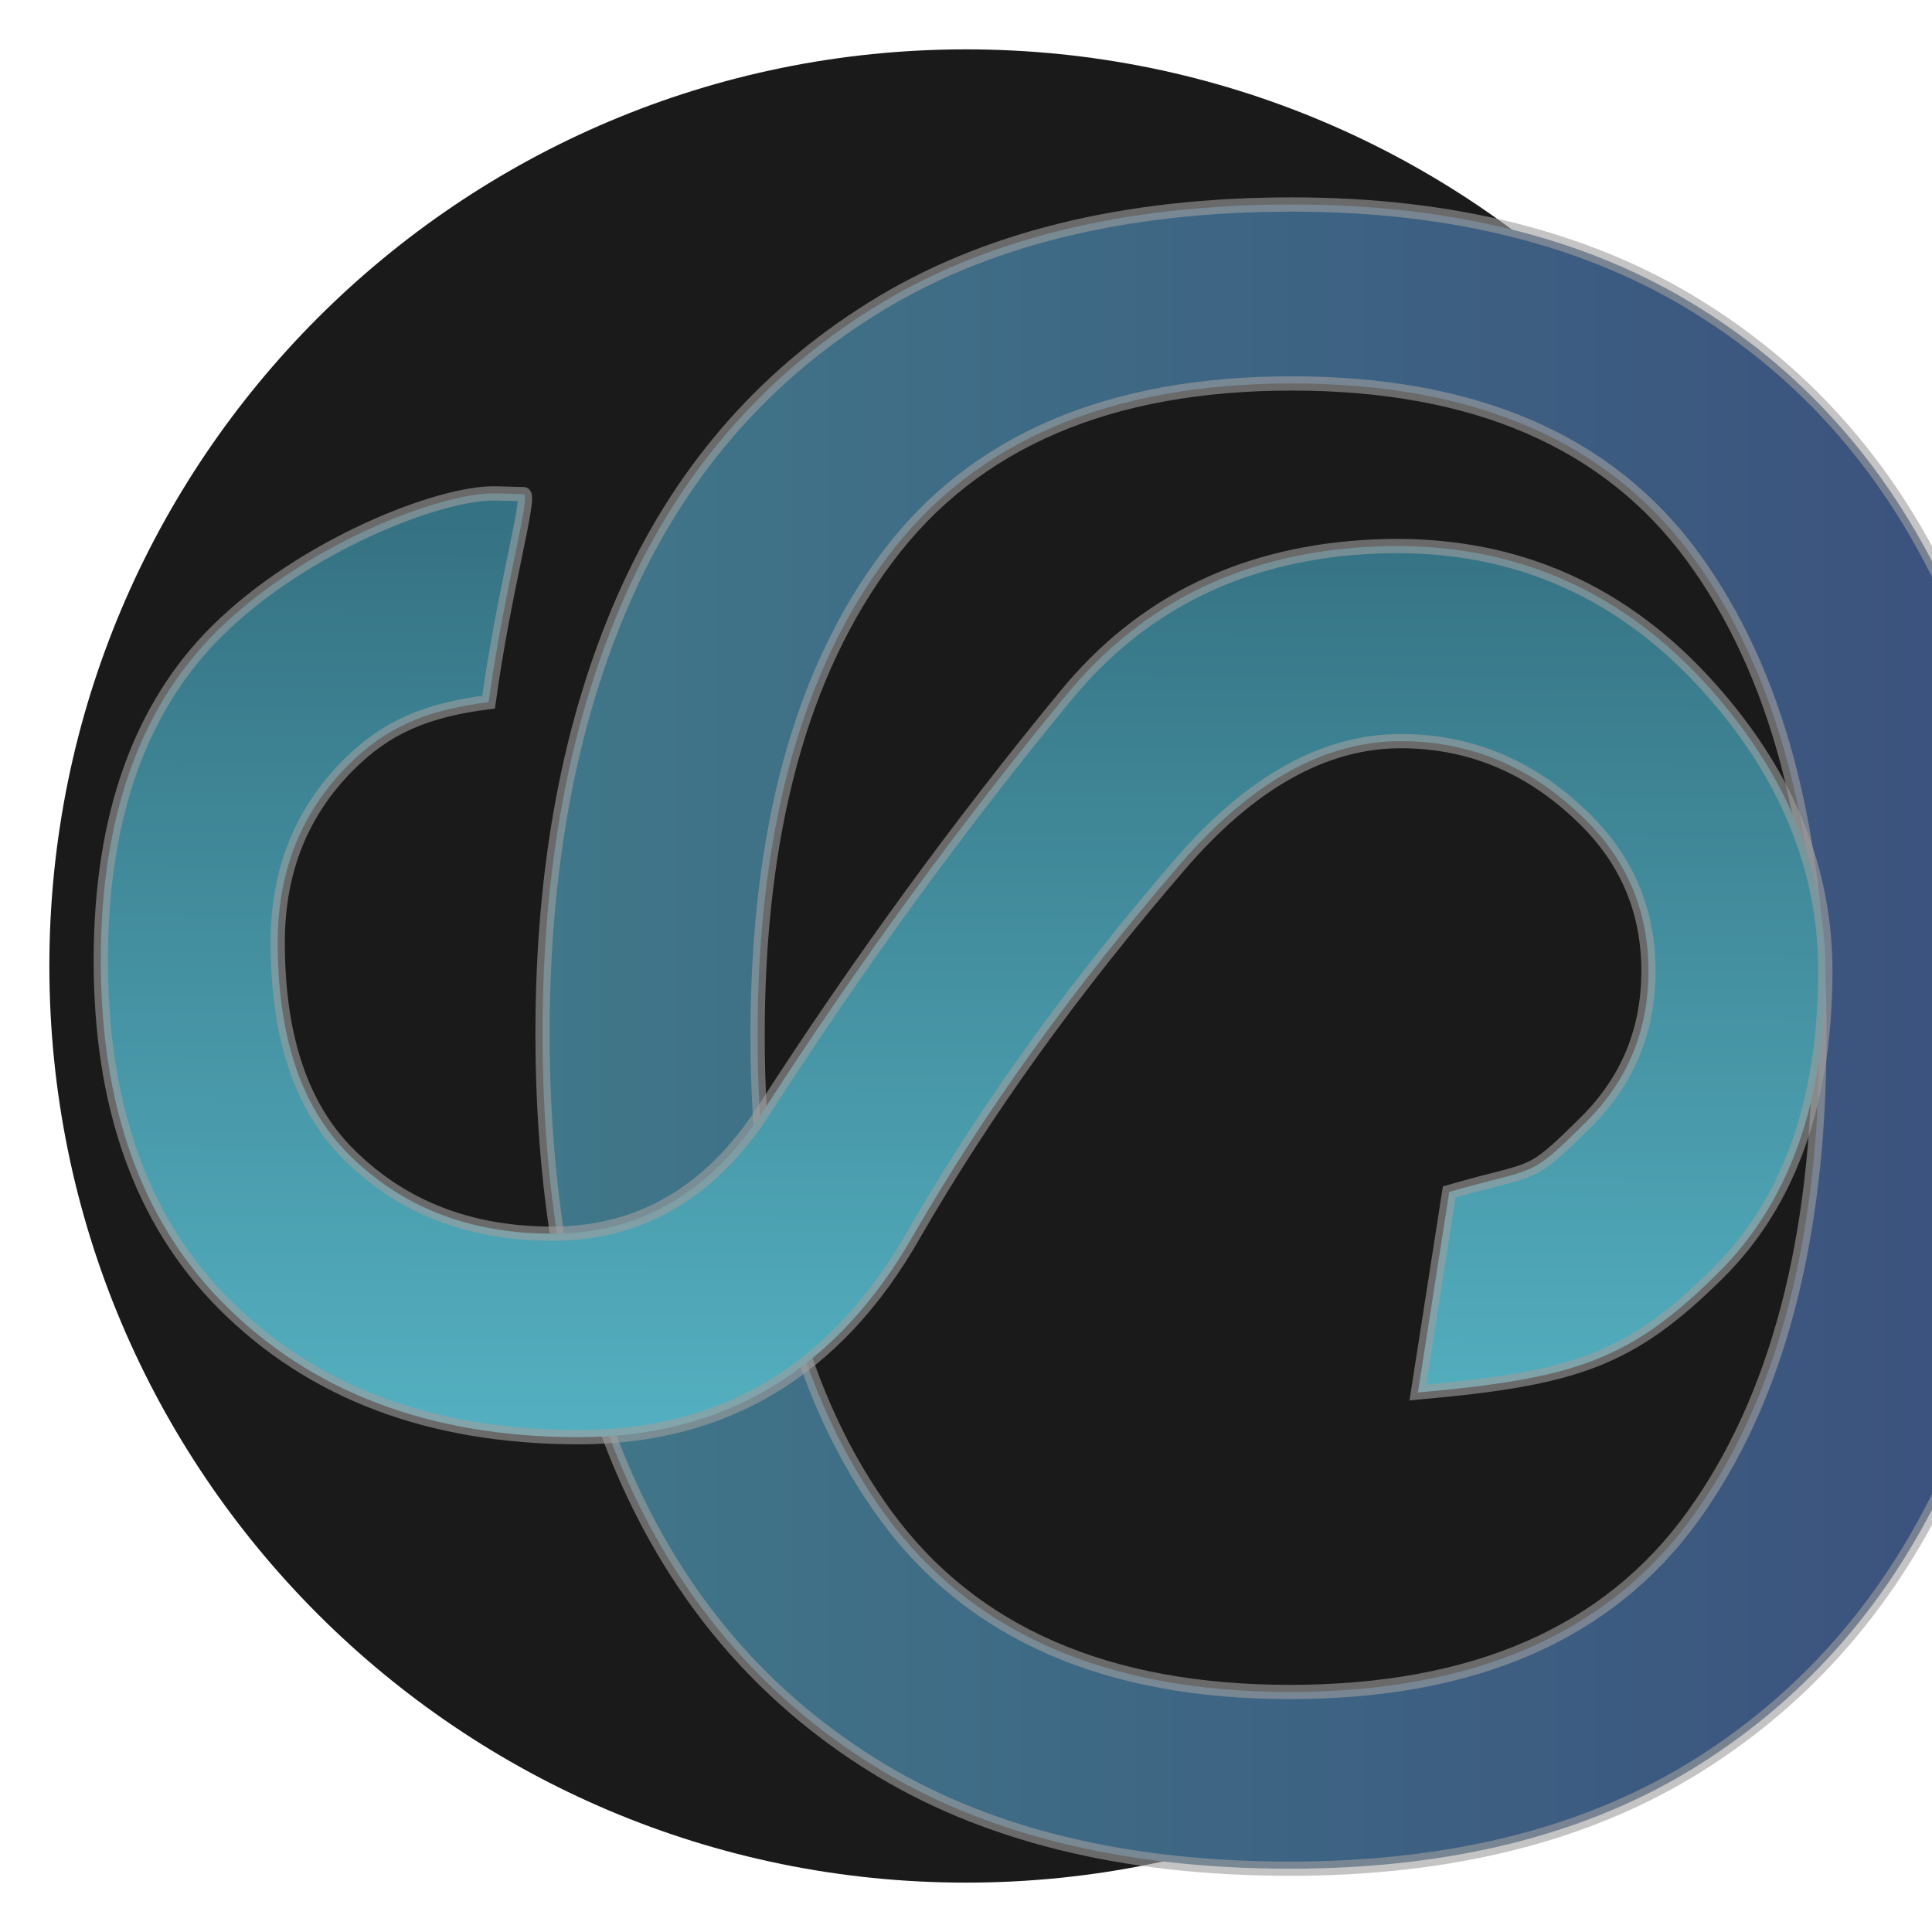
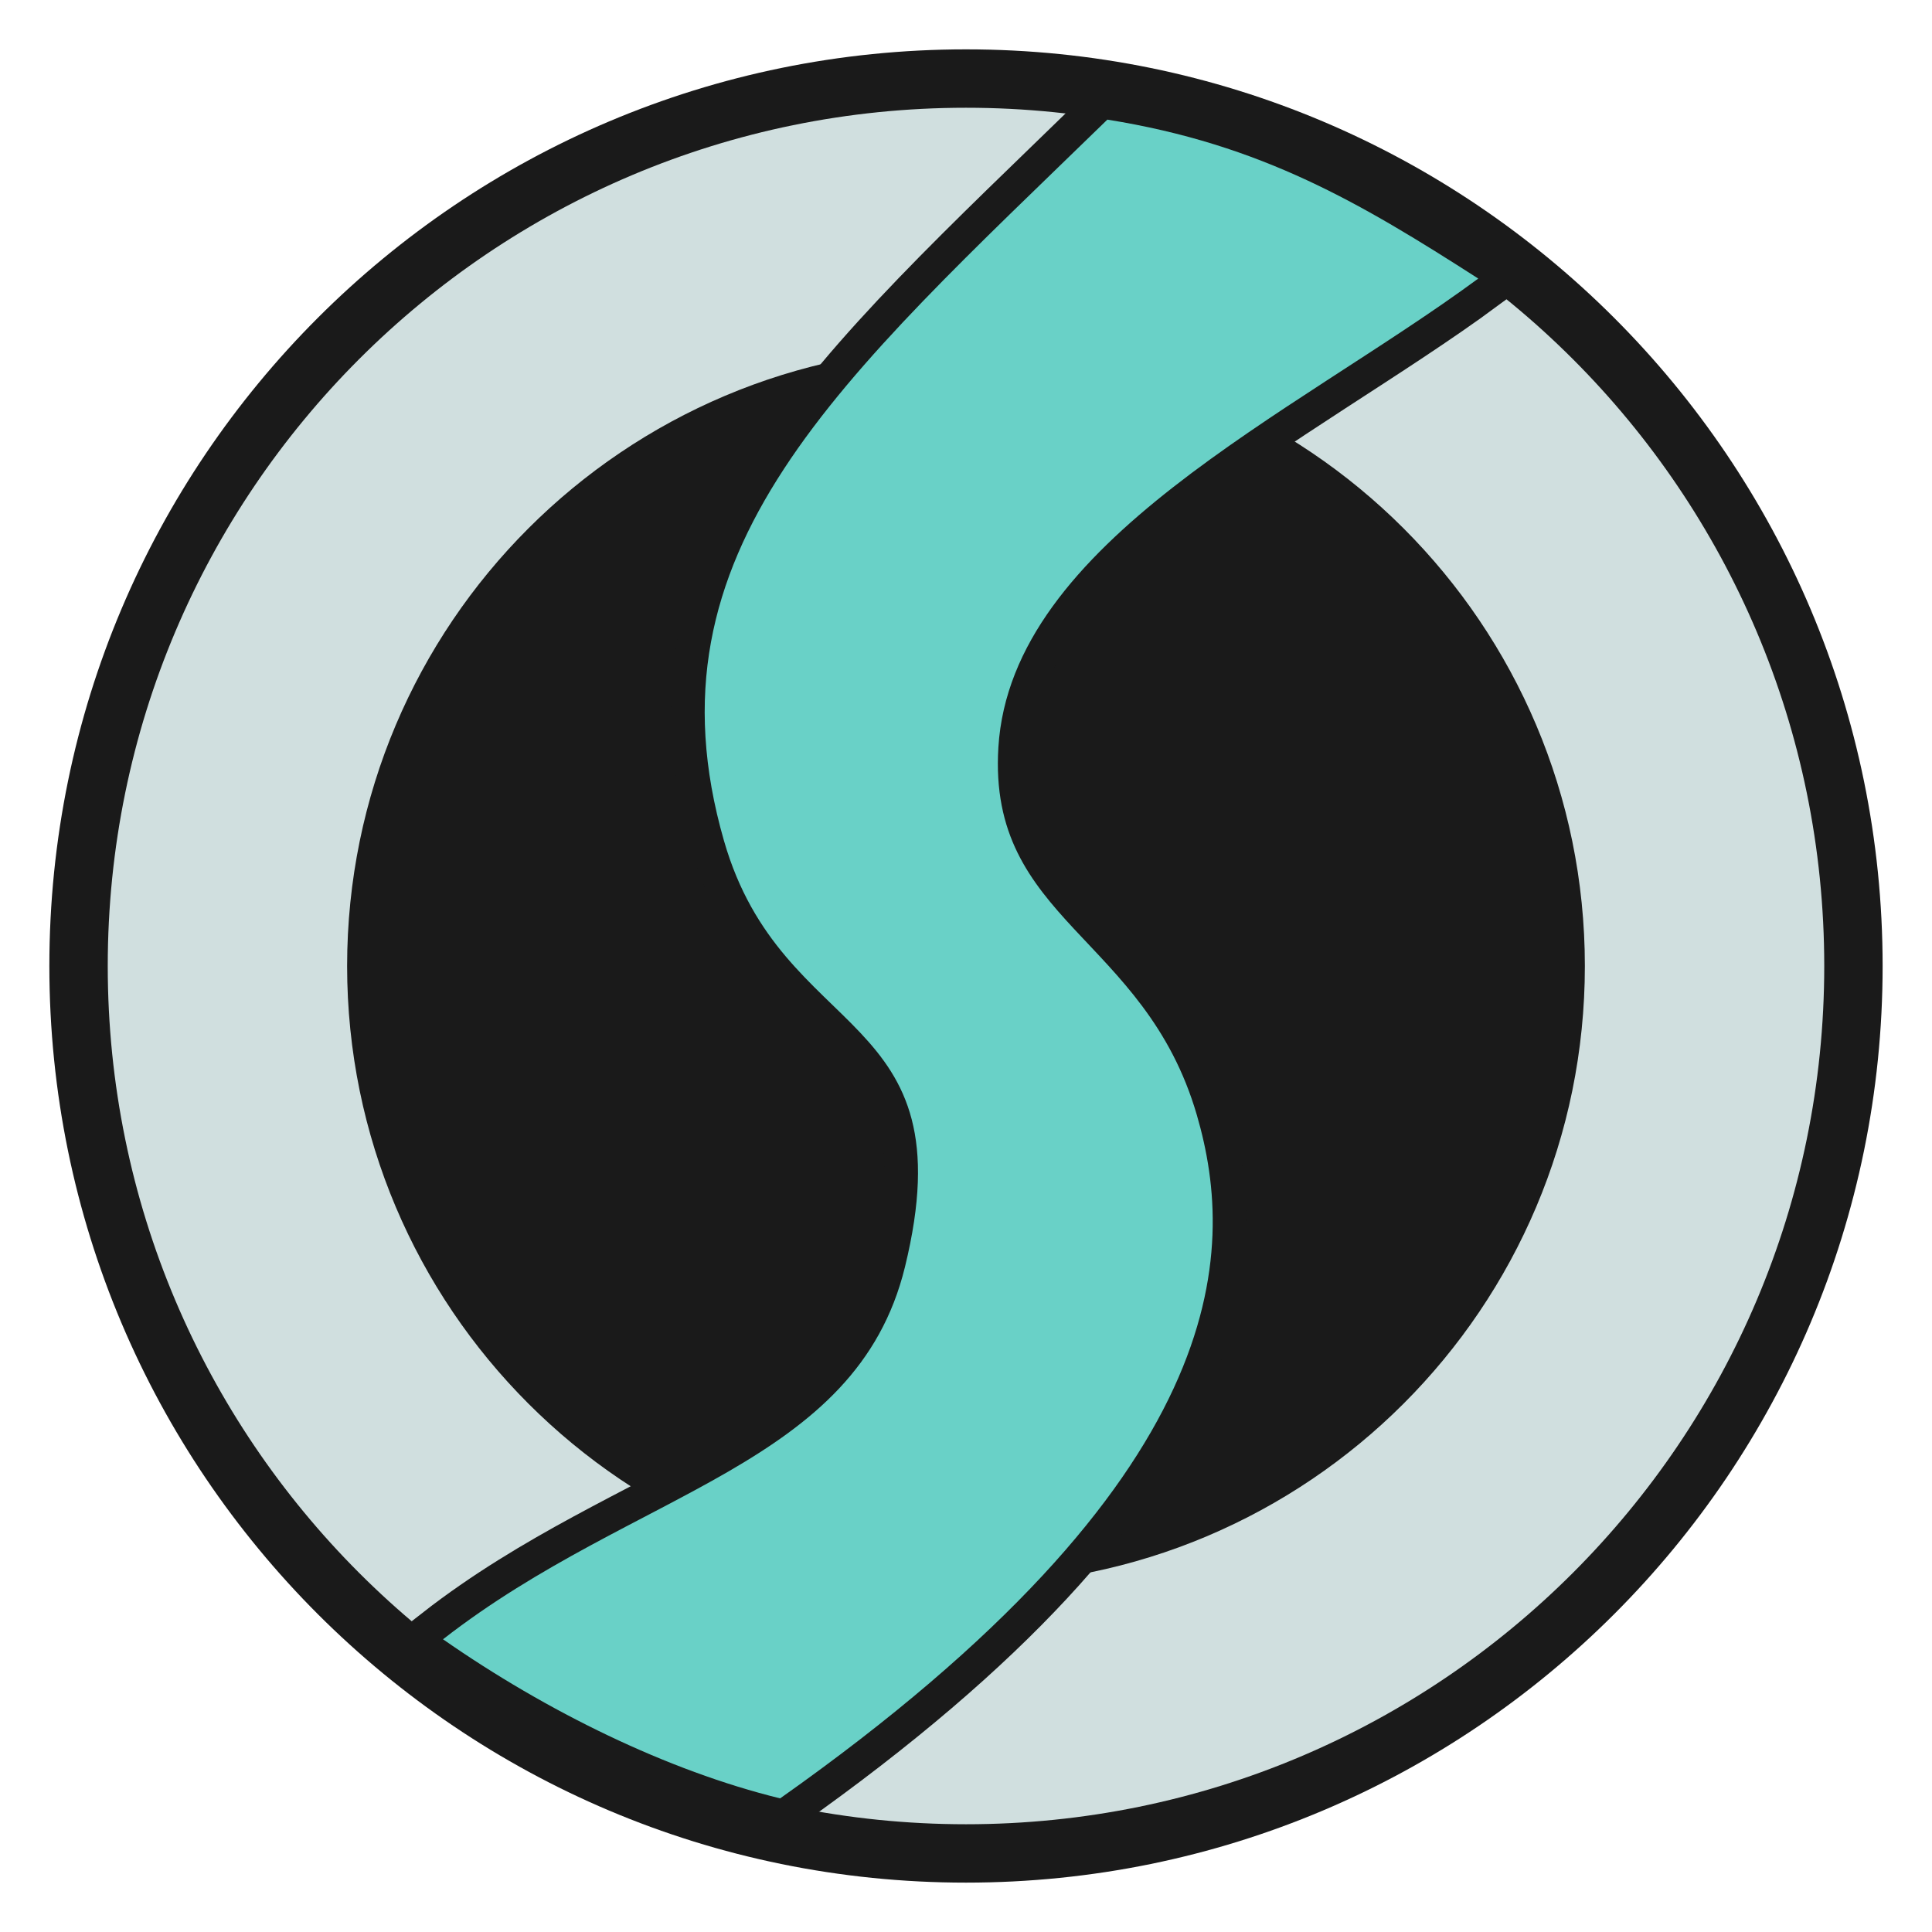
<svg xmlns="http://www.w3.org/2000/svg" xmlns:xlink="http://www.w3.org/1999/xlink" width="512" height="512" viewBox="0 0 135.467 135.467" version="1.1" id="svg1">
  <defs id="defs1">
    <linearGradient id="linearGradient10">
      <stop style="stop-color:#a7a7a7;stop-opacity:1;" offset="0" id="stop10" />
      <stop style="stop-color:#ffffff;stop-opacity:1;" offset="1" id="stop11" />
    </linearGradient>
    <linearGradient id="linearGradient8">
      <stop style="stop-color:#ffffff;stop-opacity:1;" offset="0" id="stop8" />
      <stop style="stop-color:#ffffff;stop-opacity:0;" offset="1" id="stop9" />
    </linearGradient>
    <linearGradient id="linearGradient6">
      <stop style="stop-color:#407789;stop-opacity:1;" offset="0" id="stop6" />
      <stop style="stop-color:#3b507d;stop-opacity:1;" offset="1" id="stop7" />
    </linearGradient>
    <linearGradient id="linearGradient4">
      <stop style="stop-color:#357283;stop-opacity:1;" offset="0" id="stop4" />
      <stop style="stop-color:#57b7c7;stop-opacity:1;" offset="1" id="stop5" />
    </linearGradient>
    <linearGradient xlink:href="#linearGradient6" id="linearGradient7" x1="15.425" y1="67.733" x2="120.042" y2="67.733" gradientUnits="userSpaceOnUse" gradientTransform="translate(22.61444,4.948539)" />
    <linearGradient xlink:href="#linearGradient8" id="linearGradient9" x1="13.396" y1="67.733" x2="122.071" y2="67.733" gradientUnits="userSpaceOnUse" />
    <radialGradient xlink:href="#linearGradient10" id="radialGradient11" cx="32.421" cy="100.158" fx="32.421" fy="100.158" r="61.947" gradientUnits="userSpaceOnUse" gradientTransform="matrix(2.906597,-0.5219728,0.3451532,1.921981,-96.38371,-75.42072)" />
    <linearGradient xlink:href="#linearGradient4" id="linearGradient11" gradientUnits="userSpaceOnUse" gradientTransform="translate(4.302193,-130.6528)" x1="31.935" y1="67.733" x2="103.532" y2="67.733" />
  </defs>
+   <path style="display:none;fill:#ededed;fill-opacity:1;stroke:none;stroke-width:7.8;stroke-linecap:butt;stroke-dasharray:none;stroke-opacity:1;paint-order:stroke fill markers" d="M 15.556,128.954 C 36.981,109.827 68.05,91.035 67.138,75.735 66.226,60.435 50.294,58.046 53.219,43.394 56.145,28.742 73.429,17.758 88.016,3.275 L 112.988,3.684 C 91.971,20.626 76.93,27.225 73.279,43.394 69.627,59.563 83.395,55.351 86.788,74.097 90.182,92.844 53.133,114.534 34.797,131.41" id="path6" />
  <path style="display:none;fill:url(#radialGradient11);fill-opacity:1;stroke:#141414;stroke-width:1;stroke-dasharray:none;stroke-opacity:0.607" id="path9" d="M 91.474,126.789 40.209,126.658 4.053,90.316 4.184,39.051 40.526,2.895 91.791,3.026 127.947,39.368 127.816,90.633 Z" transform="translate(1.733333,2.891231)" />
-   <circle style="fill:#1a1a1a;stroke-width:0.265" id="path1" cx="67.733" cy="67.733" r="64.272" />
-   <g id="layer1">
-     <text xml:space="preserve" style="stroke:#9e9e9e;stroke-opacity:0.607;font-style:normal;font-variant:normal;font-weight:normal;font-stretch:normal;font-size:158.75px;font-family:'MS Gothic';-inkscape-font-specification:'MS Gothic';text-align:start;writing-mode:lr-tb;direction:ltr;text-anchor:start;fill:url(#linearGradient7);fill-opacity:1;stroke-width:1;stroke-dasharray:none" x="28.356" y="129.435" id="text1">
+   <circle style="display:inline;fill:#1a1a1a;stroke-width:0.265" id="path1" cx="67.733" cy="67.733" r="64.272" />
+   <g id="layer1" style="display:none">
+     <text xml:space="preserve" style="font-style:normal;font-variant:normal;font-weight:normal;font-stretch:normal;font-size:158.75px;font-family:'MS Gothic';-inkscape-font-specification:'MS Gothic';text-align:start;writing-mode:lr-tb;direction:ltr;text-anchor:start;fill:url(#linearGradient7);fill-opacity:1;stroke:#9e9e9e;stroke-width:1;stroke-dasharray:none;stroke-opacity:0.607" x="28.356" y="129.435" id="text1">
      <tspan id="tspan1" style="font-style:normal;font-variant:normal;font-weight:normal;font-stretch:normal;font-size:158.75px;font-family:'MS Gothic';-inkscape-font-specification:'MS Gothic';fill:url(#linearGradient7);fill-opacity:1;stroke:#9e9e9e;stroke-width:1;stroke-dasharray:none;stroke-opacity:0.607" x="28.356" y="129.435">O</tspan>
    </text>
    <path id="text3-4" style="font-style:normal;font-variant:normal;font-weight:normal;font-stretch:normal;font-size:158.75px;font-family:'MS Gothic';-inkscape-font-specification:'MS Gothic';text-align:start;writing-mode:lr-tb;direction:ltr;text-anchor:start;fill:url(#linearGradient11);stroke:#9e9e9e;stroke-width:1;stroke-dasharray:none;stroke-opacity:0.607" transform="rotate(90.18133)" d="m 34.487,-34.881 c -0.091,3.934 3.736,13.548 9.726,19.539 5.374,5.374 13.023,8.062 22.945,8.062 10.335,0 18.397,-2.894 24.185,-8.682 6.201,-6.201 9.301,-14.47 9.301,-24.805 0,-10.335 -4.754,-18.19 -14.262,-23.564 -8.682,-4.961 -17.363,-11.162 -26.045,-18.604 -5.788,-4.961 -8.682,-10.129 -8.682,-15.503 0,-4.961 1.861,-9.301 5.581,-13.022 2.894,-2.894 6.408,-4.341 10.542,-4.341 4.134,0 7.648,1.447 10.542,4.341 4.134,4.134 3.107,3.378 4.938,9.579 l 14.065,2.15 c -1.019,-10.953 -2.26,-14.829 -8.461,-21.03 -4.961,-4.961 -11.989,-7.442 -21.084,-7.442 -7.441,0 -14.263,2.894 -20.464,8.682 -6.615,6.201 -9.715,13.849 -9.302,22.944 0.413,9.095 3.927,16.33 10.542,21.704 9.095,7.441 18.81,14.47 29.145,21.084 5.788,3.721 8.682,8.682 8.682,14.883 0,5.788 -1.86,10.542 -5.581,14.262 -3.307,3.307 -8.268,4.961 -14.883,4.961 -4.961,0 -9.095,-1.654 -12.403,-4.961 -2.548,-2.548 -3.805,-5.261 -4.39,-9.772 -7.798,-1.042 -14.581,-2.959 -14.593,-2.409 z" />
  </g>
+   <g id="layer2">
+     <path d="M 67.733,7.555 A 60.179,60.179 0 0 0 7.555,67.733 60.179,60.179 0 0 0 67.733,127.912 60.179,60.179 0 0 0 127.912,67.733 60.179,60.179 0 0 0 67.733,7.555 Z m 0,16.785 a 43.394,43.394 0 0 1 43.394,43.394 43.394,43.394 0 0 1 -43.394,43.394 43.394,43.394 0 0 1 -43.394,-43.394 43.394,43.394 0 0 1 43.394,-43.394 z" style="display:inline;fill:#d0dfdf;stroke-width:0.265;fill-opacity:1" id="path2" />
+     <text xml:space="preserve" style="font-style:normal;font-variant:normal;font-weight:normal;font-stretch:normal;font-size:205.073px;font-family:'Segoe Fluent Icons';-inkscape-font-specification:'Segoe Fluent Icons';text-align:start;writing-mode:lr-tb;direction:ltr;text-anchor:start;display:none;mix-blend-mode:normal;fill:#ededed;fill-opacity:1;stroke:#1a1a1a;stroke-width:7.8;stroke-linecap:butt;stroke-dasharray:none;stroke-opacity:1;paint-order:stroke fill markers" x="75.189" y="81.075" id="text2" transform="matrix(0.6545076,0.2689535,-0.5371376,1.307143,0,0)">
+       <tspan id="tspan2" style="font-style:normal;font-variant:normal;font-weight:normal;font-stretch:normal;font-size:205.073px;font-family:'Segoe Fluent Icons';-inkscape-font-specification:'Segoe Fluent Icons';fill:#ededed;fill-opacity:1;stroke:#1a1a1a;stroke-width:7.8;stroke-linecap:butt;stroke-dasharray:none;stroke-opacity:1;paint-order:stroke fill markers" x="75.189" y="81.075">s</tspan>
+     </text>
+     <path d="M 77.645,8.388 C 58.876,26.656 44.903,38.575 50.763,58.951 54.86,73.198 67.907,70.623 63.454,88.835 60.028,102.844 44.564,104.431 31.063,114.942 38.341,120.011 46.8,124.159 54.701,126.098 86.518,103.635 86.731,87.841 83.922,78.191 80.256,65.593 69.255,64.562 70.004,52.401 70.893,37.957 90.641,29.11 103.652,19.532 95.44,14.265 88.492,10.12 77.645,8.388 Z" style="display:inline;fill:#69d1c7;fill-opacity:1;stroke:#1a1a1a;stroke-width:4.7;stroke-dasharray:none;stroke-opacity:1;paint-order:stroke fill markers" id="path18" />
+   </g>
</svg>
